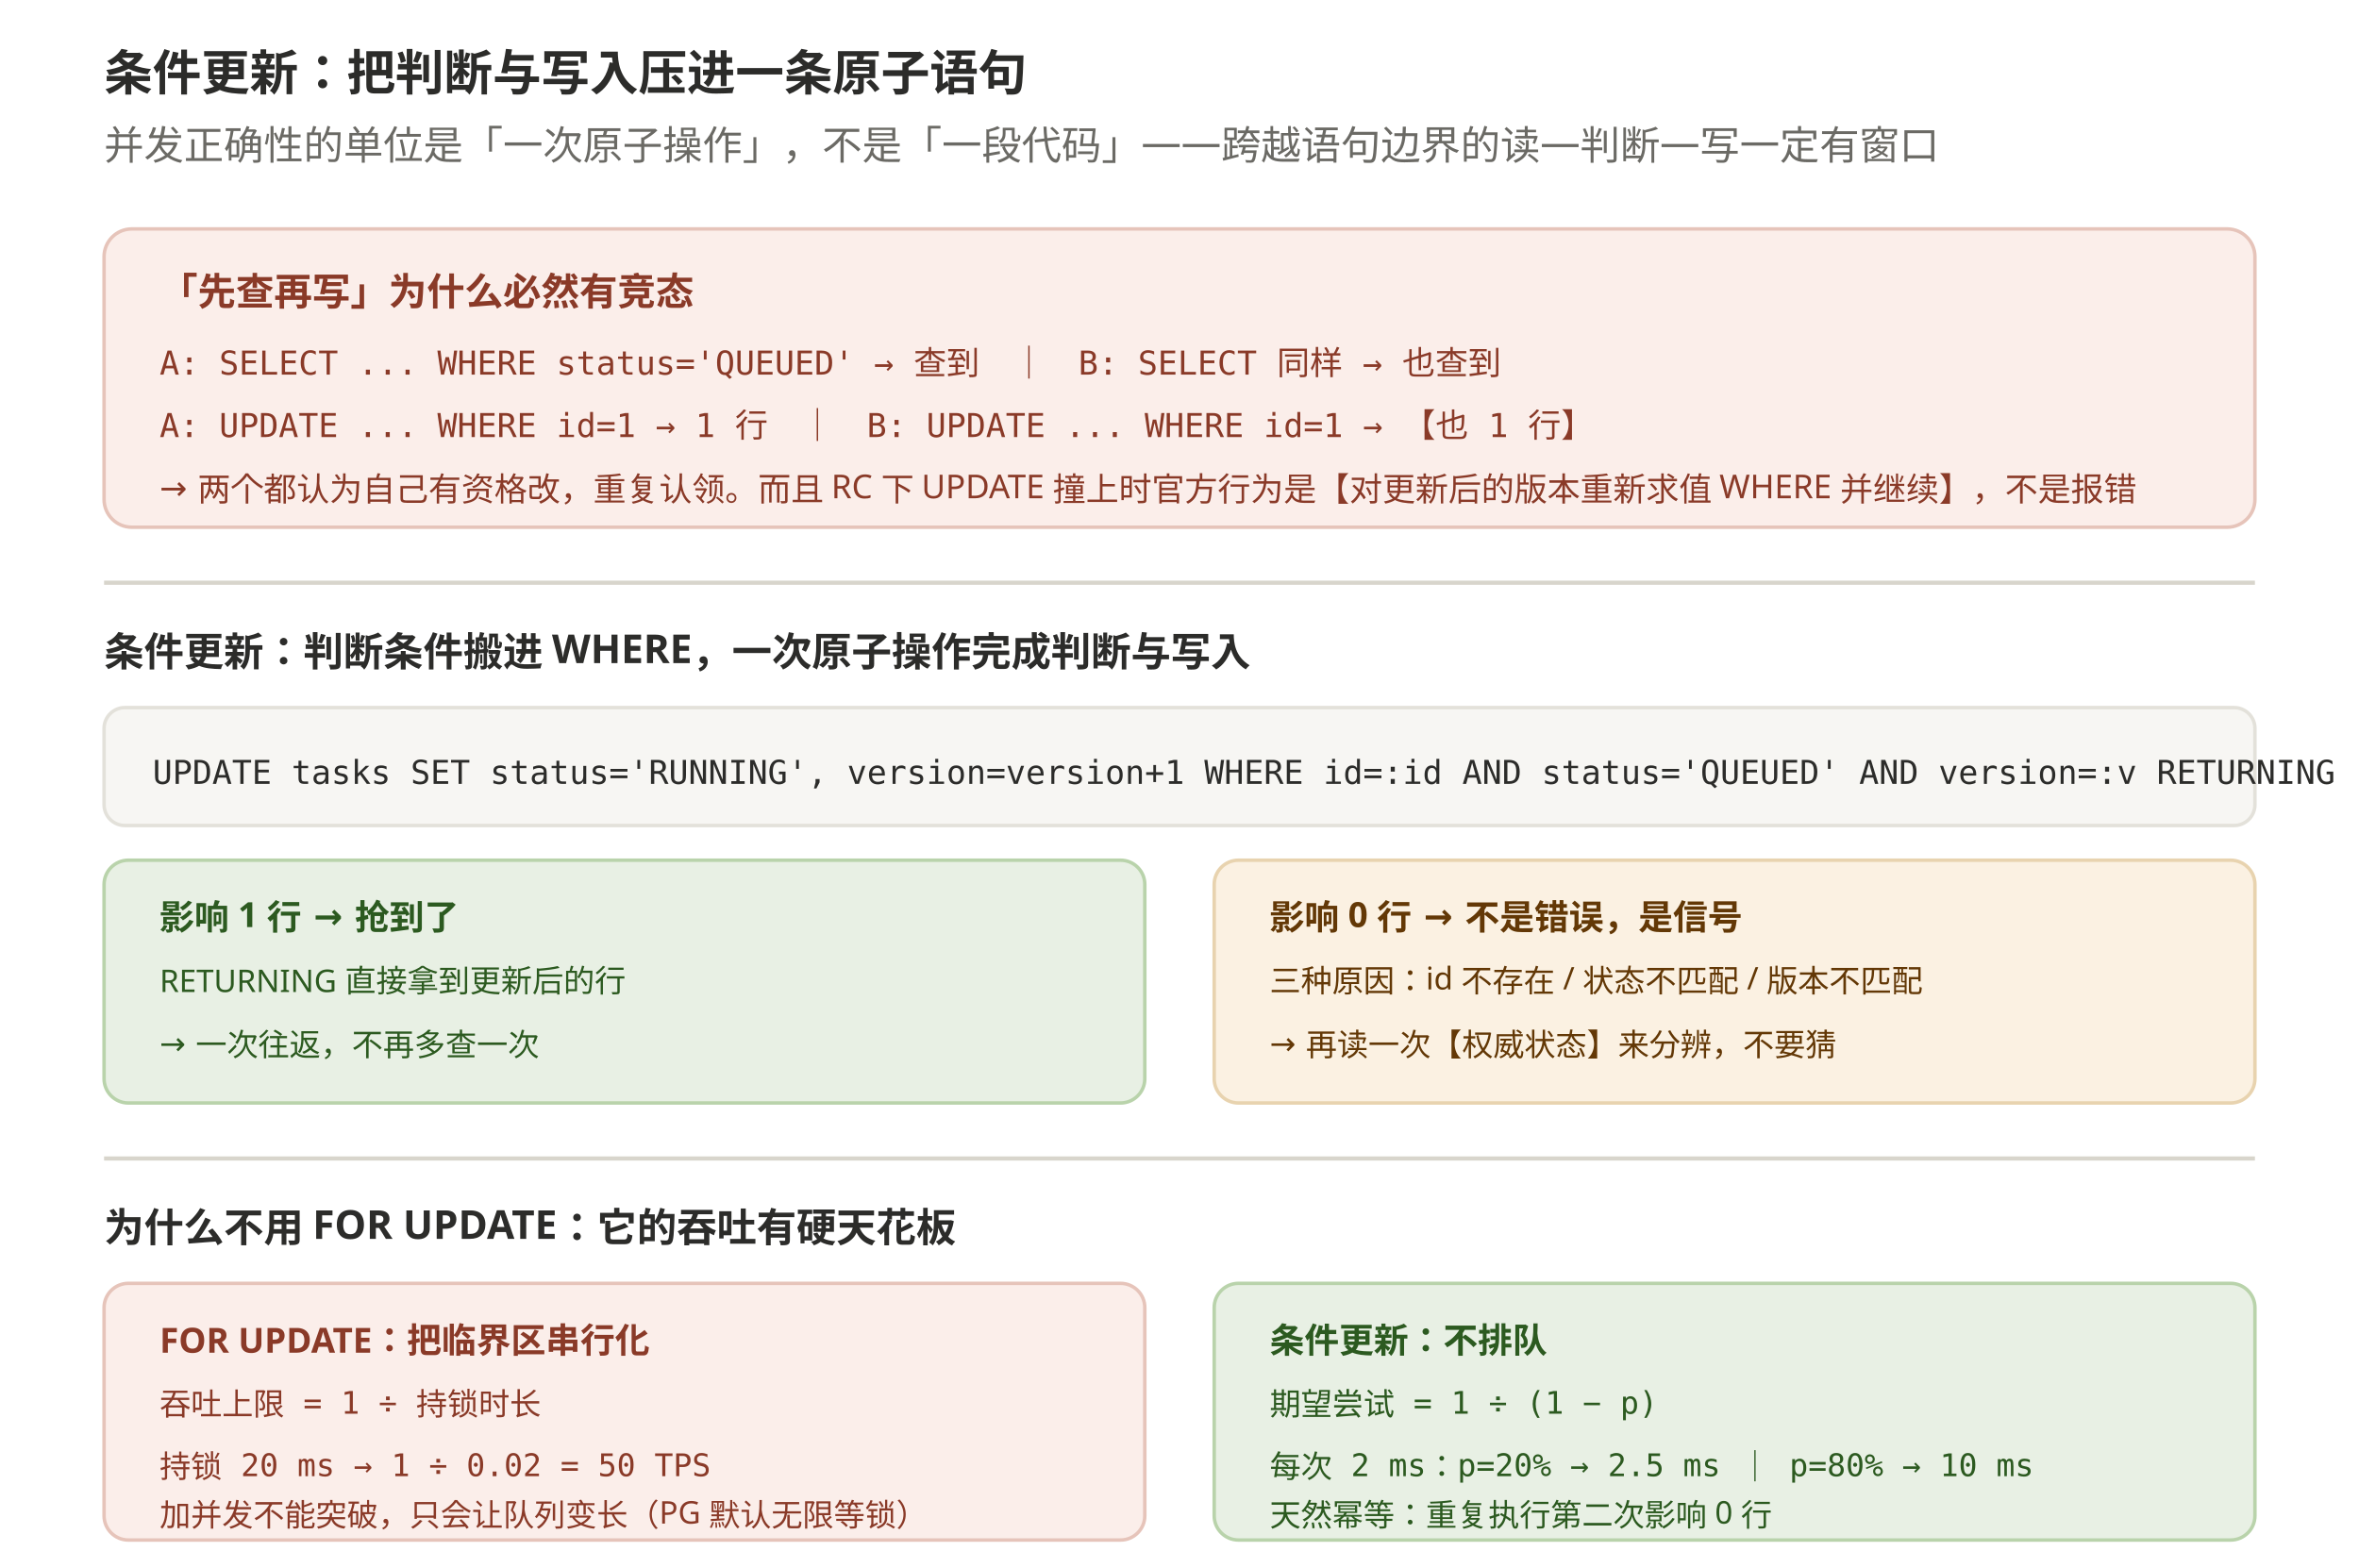
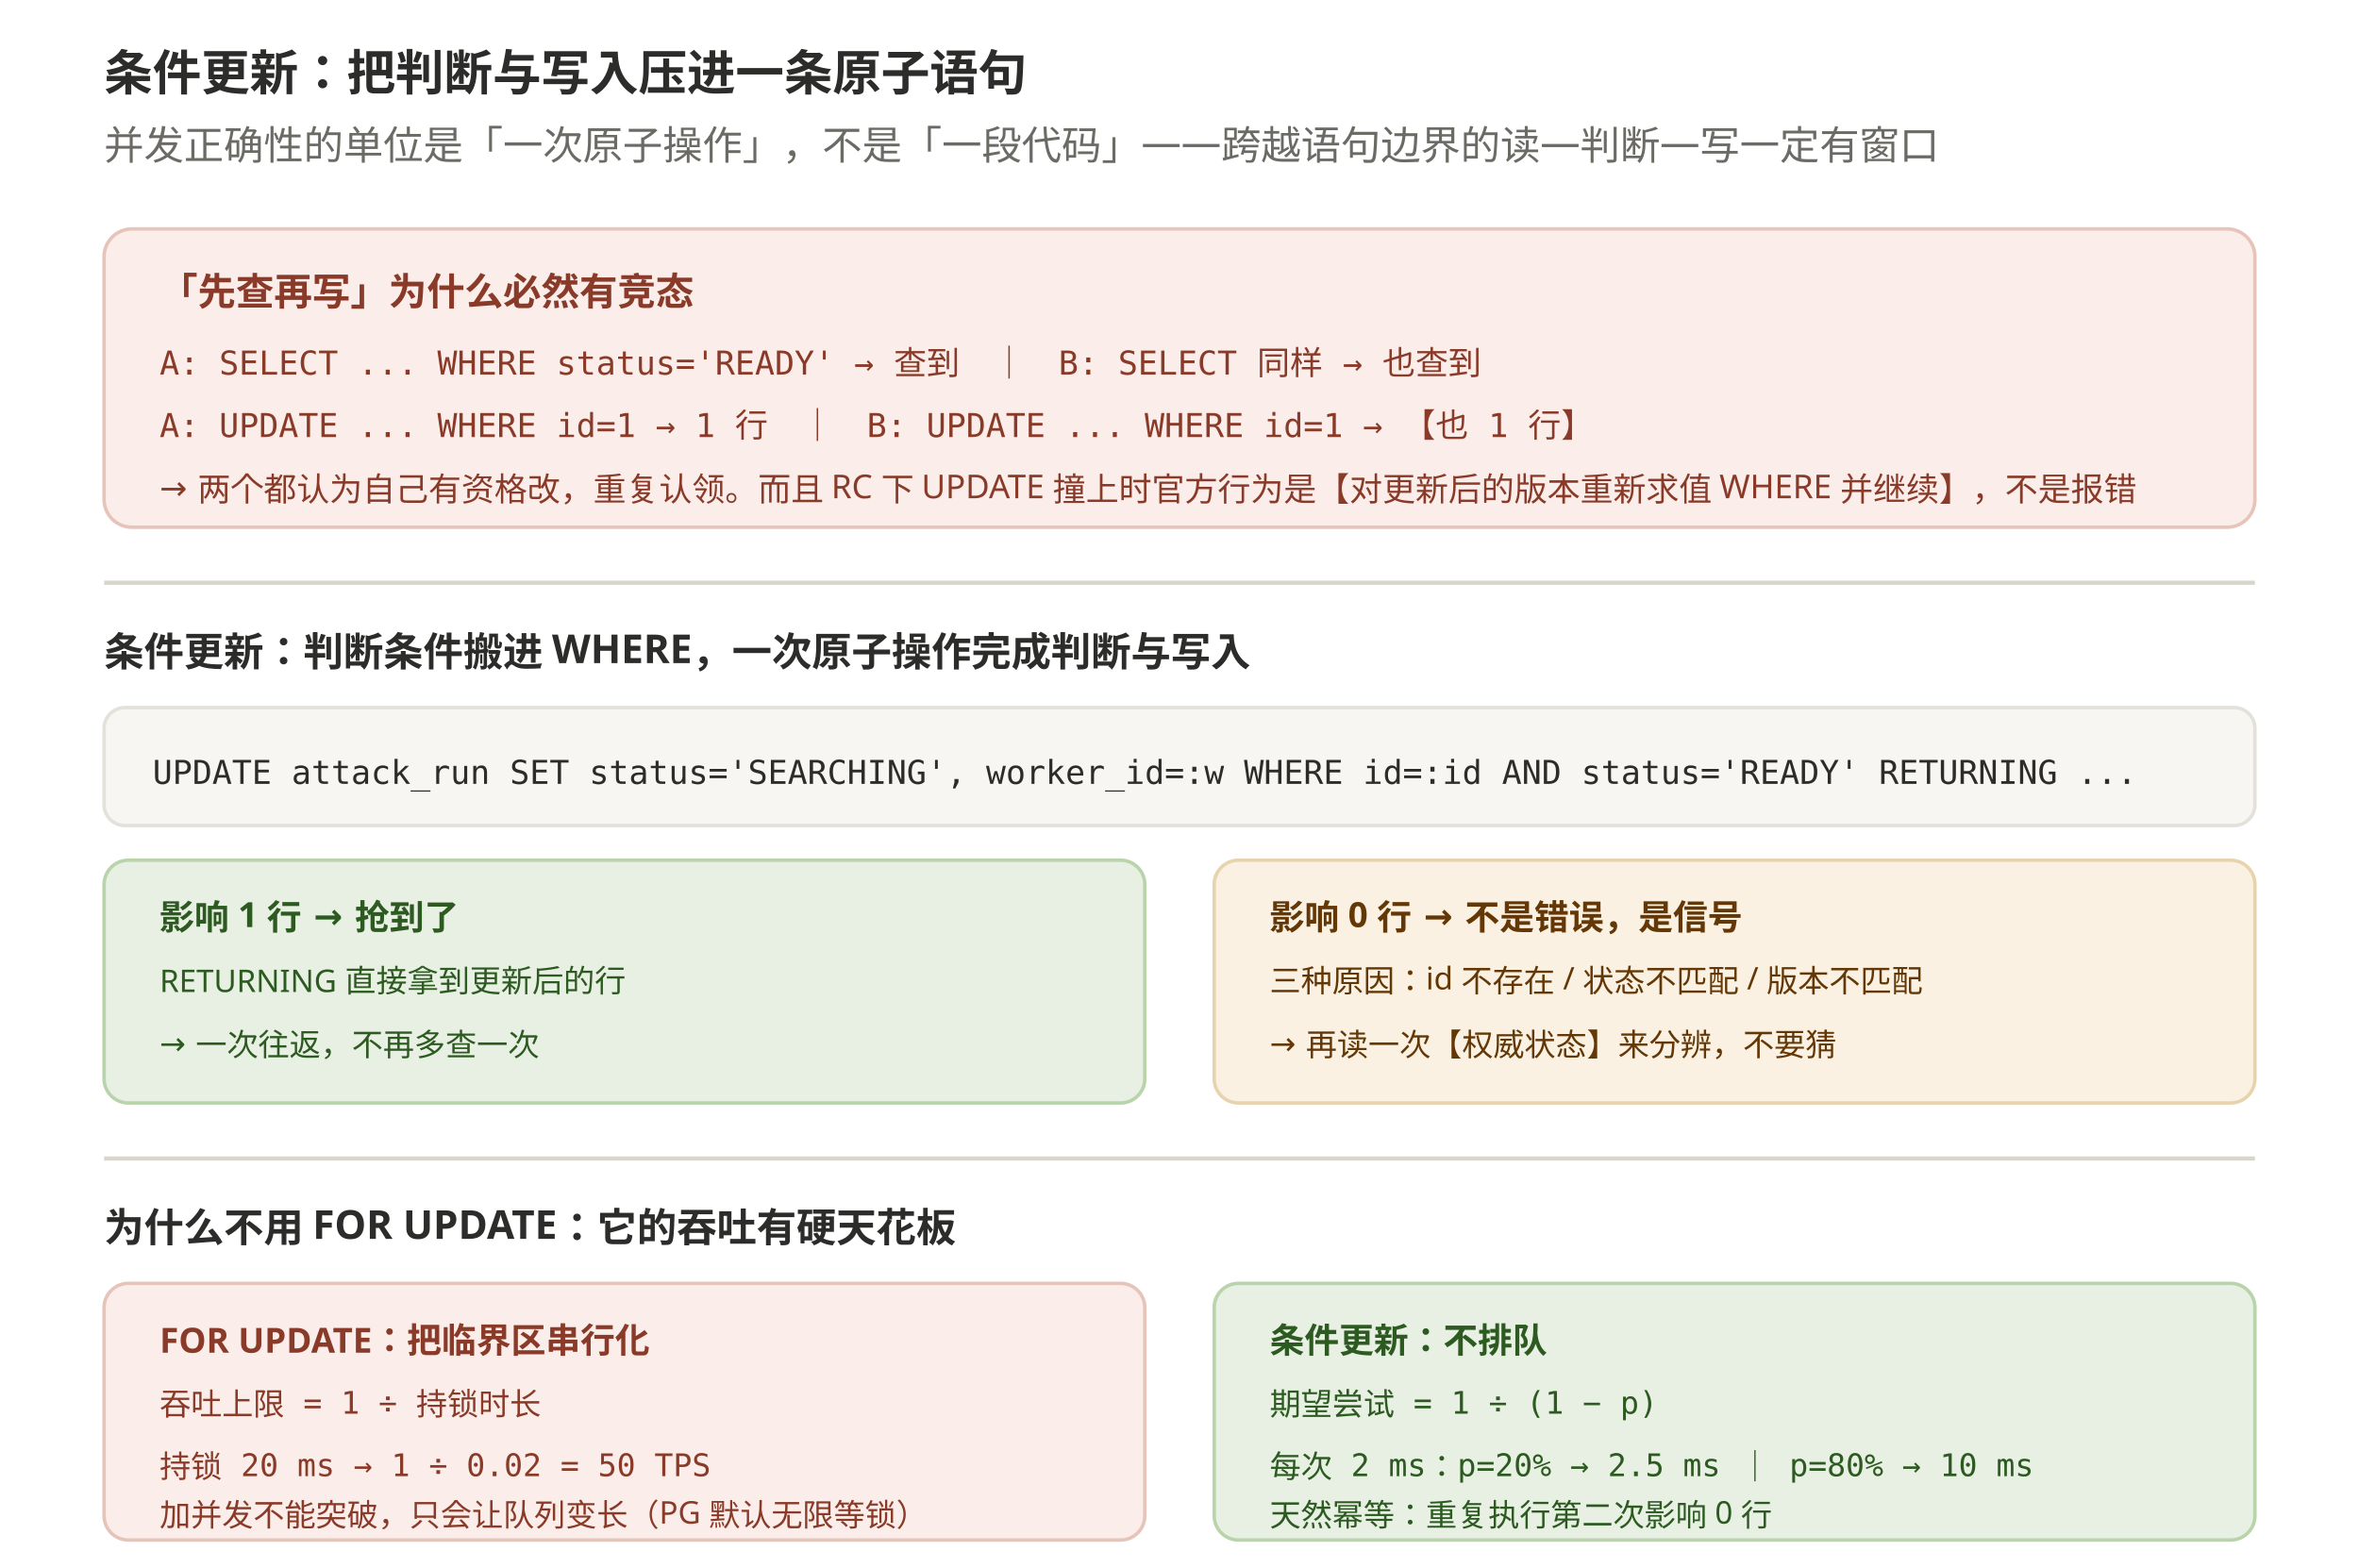
<svg xmlns="http://www.w3.org/2000/svg" viewBox="0 0 680 452" role="img">
  <text x="30" y="26" font-family="system-ui,sans-serif" font-size="14" font-weight="600" fill="#2C2C2A">条件更新：把判断与写入压进一条原子语句</text>
  <text x="30" y="46" font-family="system-ui,sans-serif" font-size="11.5" fill="#6B6A65">并发正确性的单位是「一次原子操作」，不是「一段代码」——跨越语句边界的读—判断—写一定有窗口</text>
  <rect x="30" y="66" width="620" height="86" rx="8" fill="#FBEEEA" stroke="#E6C4BA" />
  <text x="46" y="88" font-family="system-ui,sans-serif" font-size="11" font-weight="600" fill="#8A3A28">「先查再写」为什么必然有竞态</text>
-   <text x="46" y="108" font-family="monospace,sans-serif" font-size="9.5" fill="#8A3A28">A: SELECT ... WHERE status='QUEUED' → 查到　｜　B: SELECT 同样 → 也查到</text>
+   <text x="46" y="108" font-family="monospace,sans-serif" font-size="9.5" fill="#8A3A28">A: SELECT ... WHERE status='READY' → 查到　｜　B: SELECT 同样 → 也查到</text>
  <text x="46" y="126" font-family="monospace,sans-serif" font-size="9.5" fill="#8A3A28">A: UPDATE ... WHERE id=1 → 1 行　｜　B: UPDATE ... WHERE id=1 → 【也 1 行】</text>
  <text x="46" y="144" font-family="system-ui,sans-serif" font-size="9.5" fill="#8A3A28">→ 两个都认为自己有资格改，重复认领。而且 RC 下 UPDATE 撞上时官方行为是【对更新后的版本重新求值 WHERE 并继续】，不是报错</text>
  <path d="M30 168 L650 168" stroke="#D8D5CC" stroke-width="1.2" fill="none" />
  <text x="30" y="192" font-family="system-ui,sans-serif" font-size="11.5" font-weight="600" fill="#2C2C2A">条件更新：判断条件搬进 WHERE，一次原子操作完成判断与写入</text>
  <rect x="30" y="204" width="620" height="34" rx="6" fill="#F7F6F3" stroke="#E3E1DA" />
-   <text x="44" y="226" font-family="monospace,sans-serif" font-size="9.5" fill="#2C2C2A">UPDATE tasks SET status='RUNNING', version=version+1 WHERE id=:id AND status='QUEUED' AND version=:v RETURNING ...</text>
+   <text x="44" y="226" font-family="monospace,sans-serif" font-size="9.5" fill="#2C2C2A">UPDATE attack_run SET status='SEARCHING', worker_id=:w WHERE id=:id AND status='READY' RETURNING ...</text>
  <rect x="30" y="248" width="300" height="70" rx="7" fill="#E8F0E4" stroke="#B9D3AB" />
  <text x="46" y="268" font-family="system-ui,sans-serif" font-size="10" font-weight="600" fill="#2C5A20">影响 1 行 → 抢到了</text>
  <text x="46" y="286" font-family="system-ui,sans-serif" font-size="9" fill="#2C5A20">RETURNING 直接拿到更新后的行</text>
  <text x="46" y="304" font-family="system-ui,sans-serif" font-size="9" fill="#2C5A20">→ 一次往返，不再多查一次</text>
  <rect x="350" y="248" width="300" height="70" rx="7" fill="#FBF1E2" stroke="#E8D3AF" />
  <text x="366" y="268" font-family="system-ui,sans-serif" font-size="10" font-weight="600" fill="#633806">影响 0 行 → 不是错误，是信号</text>
  <text x="366" y="286" font-family="system-ui,sans-serif" font-size="9" fill="#633806">三种原因：id 不存在 / 状态不匹配 / 版本不匹配</text>
  <text x="366" y="304" font-family="system-ui,sans-serif" font-size="9" fill="#633806">→ 再读一次【权威状态】来分辨，不要猜</text>
  <path d="M30 334 L650 334" stroke="#D8D5CC" stroke-width="1.2" fill="none" />
  <text x="30" y="358" font-family="system-ui,sans-serif" font-size="11.5" font-weight="600" fill="#2C2C2A">为什么不用 FOR UPDATE：它的吞吐有硬天花板</text>
  <rect x="30" y="370" width="300" height="74" rx="7" fill="#FBEEEA" stroke="#E6C4BA" />
  <text x="46" y="390" font-family="system-ui,sans-serif" font-size="10" font-weight="600" fill="#8A3A28">FOR UPDATE：把临界区串行化</text>
  <text x="46" y="408" font-family="monospace,sans-serif" font-size="9" fill="#8A3A28">吞吐上限 = 1 ÷ 持锁时长</text>
  <text x="46" y="426" font-family="monospace,sans-serif" font-size="9" fill="#8A3A28">持锁 20 ms → 1 ÷ 0.02 = 50 TPS</text>
  <text x="46" y="440" font-family="system-ui,sans-serif" font-size="9" fill="#8A3A28">加并发不能突破，只会让队列变长（PG 默认无限等锁）</text>
  <rect x="350" y="370" width="300" height="74" rx="7" fill="#E8F0E4" stroke="#B9D3AB" />
  <text x="366" y="390" font-family="system-ui,sans-serif" font-size="10" font-weight="600" fill="#2C5A20">条件更新：不排队</text>
  <text x="366" y="408" font-family="monospace,sans-serif" font-size="9" fill="#2C5A20">期望尝试 = 1 ÷ (1 − p)</text>
  <text x="366" y="426" font-family="monospace,sans-serif" font-size="9" fill="#2C5A20">每次 2 ms：p=20% → 2.5 ms ｜ p=80% → 10 ms</text>
  <text x="366" y="440" font-family="system-ui,sans-serif" font-size="9" fill="#2C5A20">天然幂等：重复执行第二次影响 0 行</text>
</svg>
